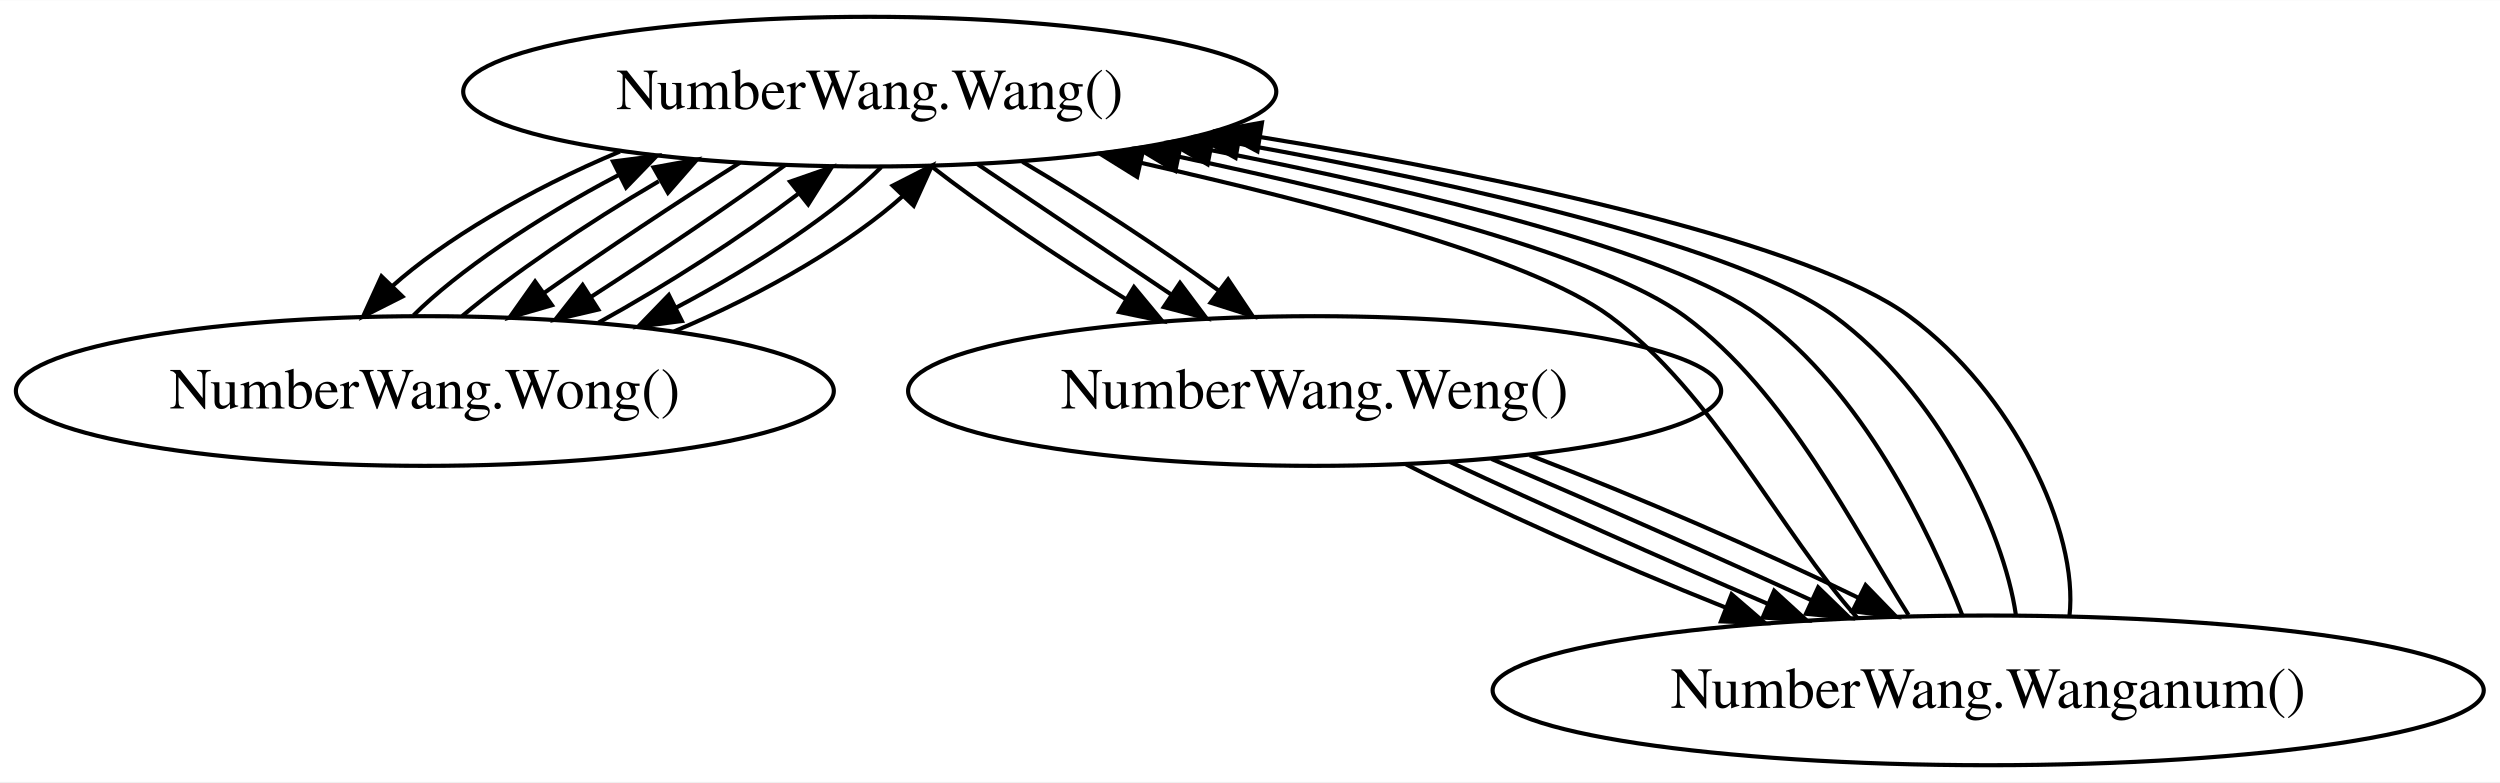
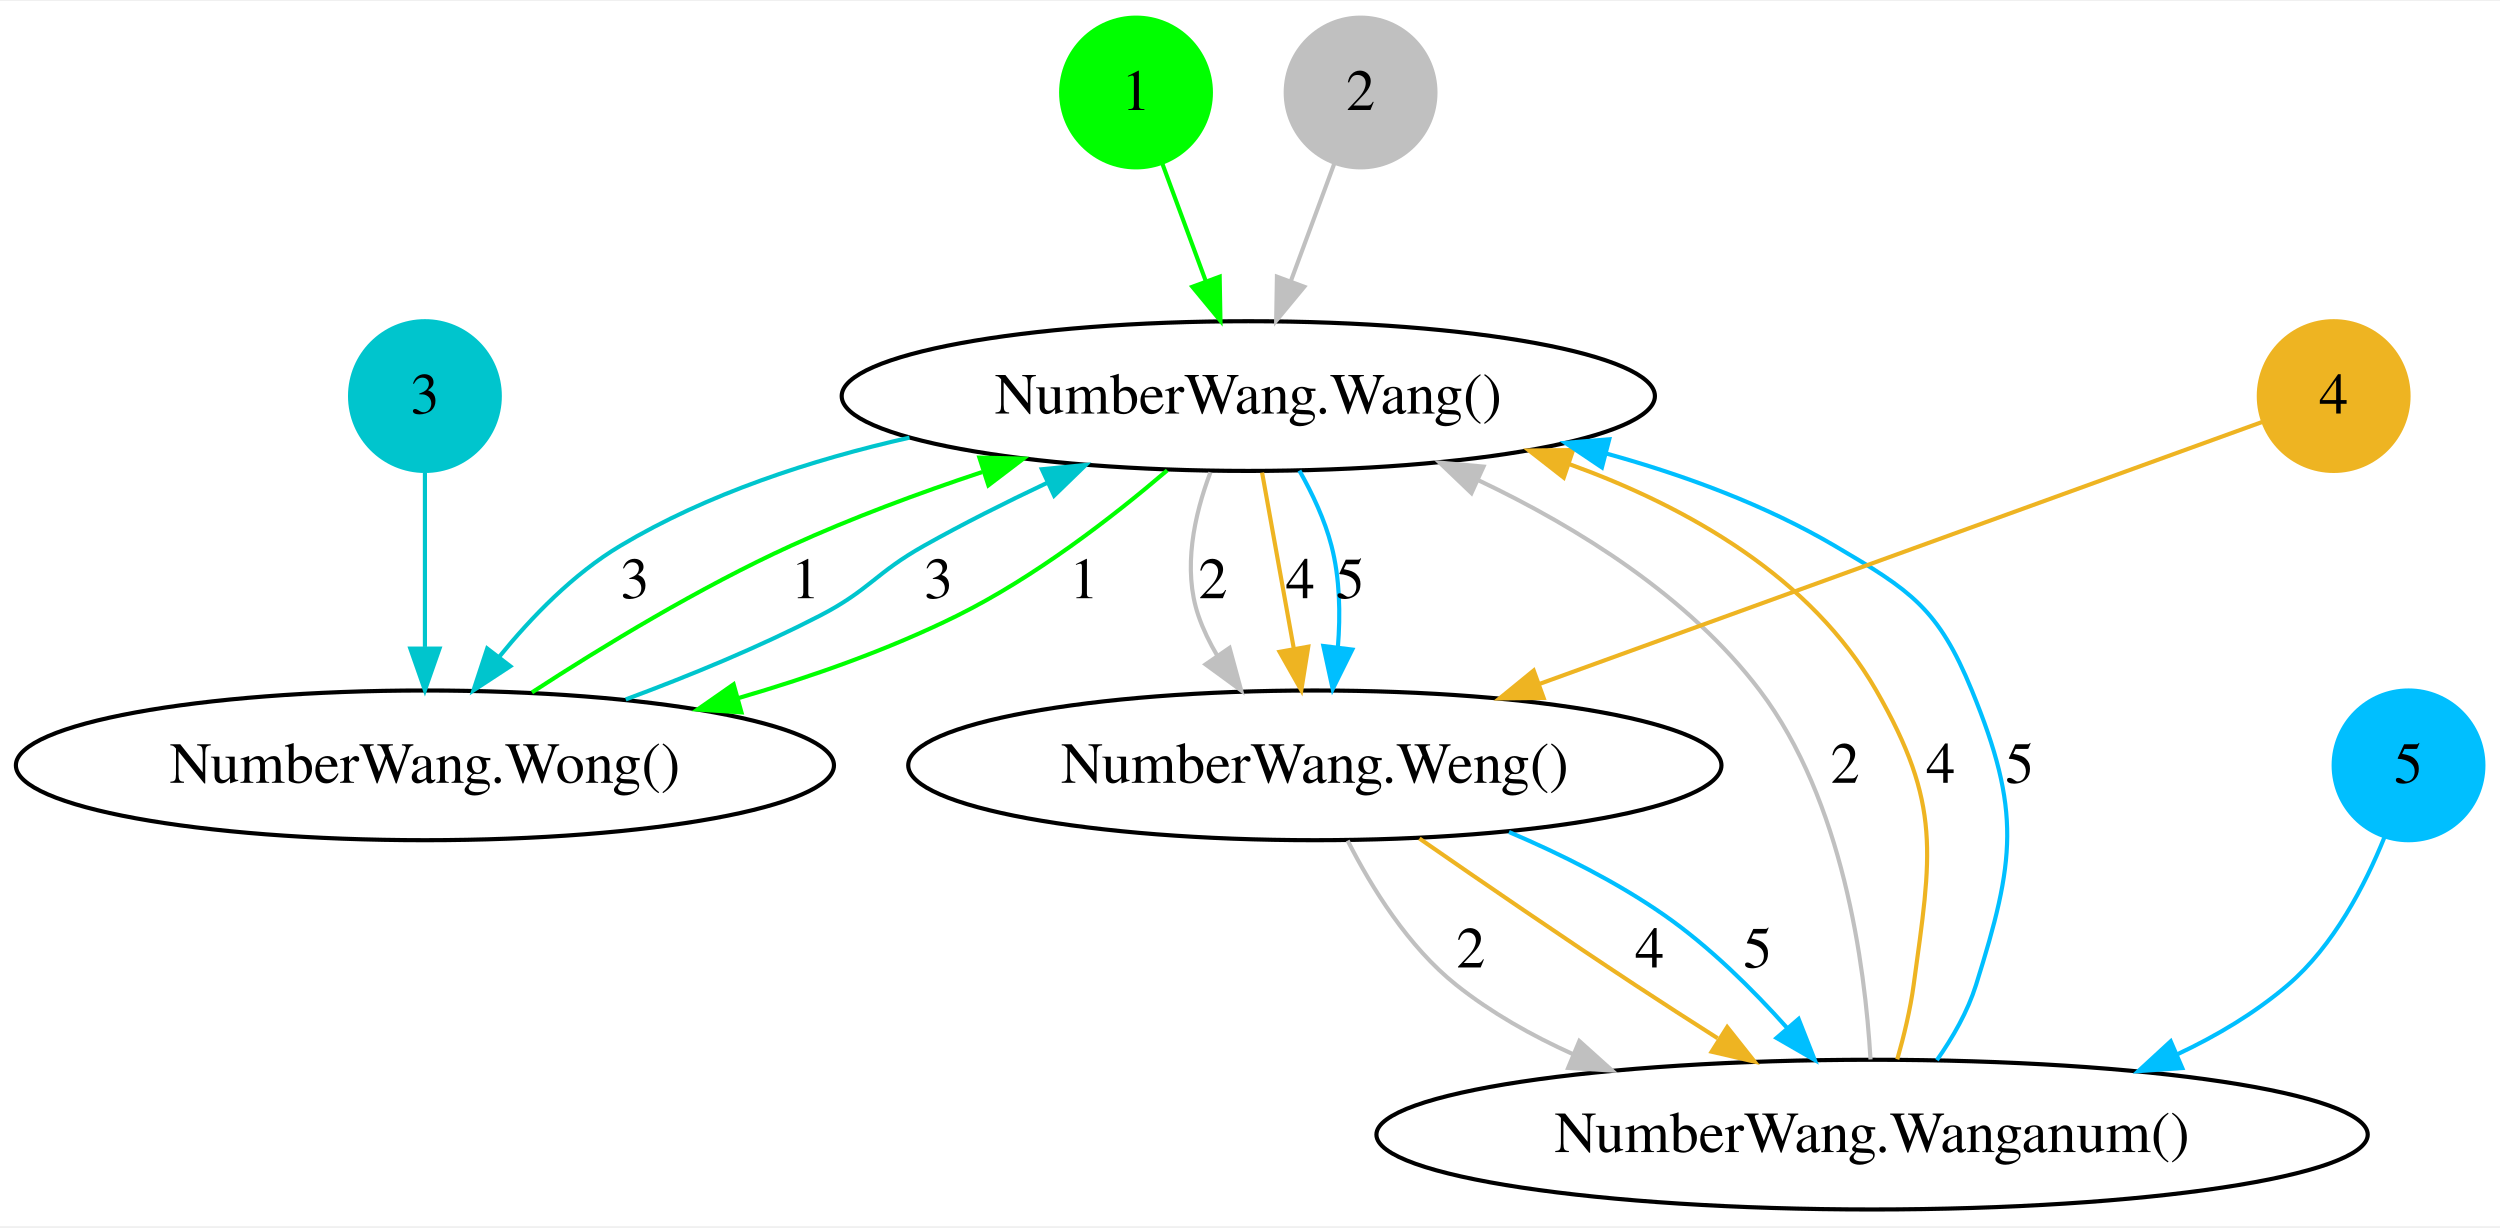
- <svg xmlns="http://www.w3.org/2000/svg" width="601pt" height="188pt" viewBox="0.00 0.00 601.28 188.00">
-   <g id="graph0" class="graph" transform="scale(1 1) rotate(0) translate(4 184)">
-     <polygon fill="#ffffff" stroke="transparent" points="-4,4 -4,-184 597.278,-184 597.278,4 -4,4" />
+ <svg xmlns="http://www.w3.org/2000/svg" width="601pt" height="295pt" viewBox="0.00 0.00 601.18 294.60">
+   <g id="graph0" class="graph" transform="scale(1 1) rotate(0) translate(4 290.6)">
+     <polygon fill="#ffffff" stroke="transparent" points="-4,4 -4,-290.6 597.182,-290.6 597.182,4 -4,4" />
    <g id="node1" class="node">
-       <ellipse fill="none" stroke="#000000" cx="205.182" cy="-162" rx="97.78" ry="18" />
-       <text text-anchor="middle" x="205.182" y="-157.8" font-family="Times,serif" font-size="14.00" fill="#000000">NumberWang.Wang()</text>
+       <ellipse fill="none" stroke="#000000" cx="296.182" cy="-195.6" rx="97.78" ry="18" />
+       <text text-anchor="middle" x="296.182" y="-191.4" font-family="Times,serif" font-size="14.00" fill="#000000">NumberWang.Wang()</text>
    </g>
    <g id="node2" class="node">
-       <ellipse fill="none" stroke="#000000" cx="98.182" cy="-90" rx="98.364" ry="18" />
-       <text text-anchor="middle" x="98.182" y="-85.8" font-family="Times,serif" font-size="14.00" fill="#000000">NumberWang.Wong()</text>
+       <ellipse fill="none" stroke="#000000" cx="98.182" cy="-106.8" rx="98.364" ry="18" />
+       <text text-anchor="middle" x="98.182" y="-102.6" font-family="Times,serif" font-size="14.00" fill="#000000">NumberWang.Wong()</text>
    </g>
    <g id="edge1" class="edge">
-       <path fill="none" stroke="#000000" d="M145.102,-147.603C122.89,-138.333 102.404,-126.032 90.299,-115.177" />
-       <polygon fill="#000000" stroke="#000000" points="92.797,-112.725 83.34,-107.949 87.754,-117.58 92.797,-112.725" />
+       <path fill="none" stroke="#00ff00" d="M276.685,-177.733C263.327,-166.321 244.73,-151.994 226.182,-142.8 209.778,-134.668 191.252,-128.12 173.494,-122.954" />
+       <polygon fill="#00ff00" stroke="#00ff00" points="174.298,-119.545 163.726,-120.225 172.415,-126.287 174.298,-119.545" />
+       <text text-anchor="middle" x="256.682" y="-147" font-family="Times,serif" font-size="14.00" fill="#000000">1</text>
+     </g>
+     <g id="edge9" class="edge">
+       <path fill="none" stroke="#00c5cd" d="M214.701,-185.606C191.121,-180.279 166.117,-172.113 145.182,-159.6 133.907,-152.861 123.844,-142.527 115.951,-132.783" />
+       <polygon fill="#00c5cd" stroke="#00c5cd" points="118.714,-130.635 109.852,-124.829 113.159,-134.894 118.714,-130.635" />
+       <text text-anchor="middle" x="148.682" y="-147" font-family="Times,serif" font-size="14.00" fill="#000000">3</text>
+     </g>
+     <g id="node3" class="node">
+       <ellipse fill="none" stroke="#000000" cx="312.182" cy="-106.8" rx="97.78" ry="18" />
+       <text text-anchor="middle" x="312.182" y="-102.6" font-family="Times,serif" font-size="14.00" fill="#000000">NumberWang.Weng()</text>
+     </g>
+     <g id="edge3" class="edge">
+       <path fill="none" stroke="#c0c0c0" d="M287.067,-177.249C283.185,-166.969 280.338,-154.003 284.182,-142.8 285.321,-139.479 286.906,-136.228 288.748,-133.123" />
+       <polygon fill="#c0c0c0" stroke="#c0c0c0" points="291.676,-135.042 294.462,-124.821 285.909,-131.074 291.676,-135.042" />
+       <text text-anchor="middle" x="287.682" y="-147" font-family="Times,serif" font-size="14.00" fill="#000000">2</text>
+     </g>
+     <g id="edge13" class="edge">
+       <path fill="none" stroke="#eeb422" d="M299.497,-177.201C301.7,-164.975 304.634,-148.689 307.126,-134.86" />
+       <polygon fill="#eeb422" stroke="#eeb422" points="310.597,-135.334 308.925,-124.872 303.708,-134.093 310.597,-135.334" />
+       <text text-anchor="middle" x="308.682" y="-147" font-family="Times,serif" font-size="14.00" fill="#000000">4</text>
+     </g>
+     <g id="edge16" class="edge">
+       <path fill="none" stroke="#00bfff" d="M308.468,-177.677C311.616,-172.128 314.568,-165.829 316.182,-159.6 318.202,-151.804 318.371,-143.16 317.719,-135.161" />
+       <polygon fill="#00bfff" stroke="#00bfff" points="321.181,-134.637 316.476,-125.144 314.234,-135.499 321.181,-134.637" />
+       <text text-anchor="middle" x="320.682" y="-147" font-family="Times,serif" font-size="14.00" fill="#000000">5</text>
+     </g>
+     <g id="edge2" class="edge">
+       <path fill="none" stroke="#00ff00" d="M123.912,-124.341C141.027,-135.472 164.302,-149.609 186.182,-159.6 200.726,-166.241 216.856,-172.232 232.181,-177.335" />
+       <polygon fill="#00ff00" stroke="#00ff00" points="231.518,-180.8 242.111,-180.558 233.68,-174.142 231.518,-180.8" />
+       <text text-anchor="middle" x="189.682" y="-147" font-family="Times,serif" font-size="14.00" fill="#000000">1</text>
+     </g>
+     <g id="edge8" class="edge">
+       <path fill="none" stroke="#00c5cd" d="M146.468,-122.659C161.732,-128.313 178.453,-135.189 193.182,-142.8 205.075,-148.946 206.512,-153.041 218.182,-159.6 227.542,-164.861 237.806,-170.01 247.726,-174.694" />
+       <polygon fill="#00c5cd" stroke="#00c5cd" points="246.545,-178.004 257.09,-179.031 249.487,-171.652 246.545,-178.004" />
+       <text text-anchor="middle" x="221.682" y="-147" font-family="Times,serif" font-size="14.00" fill="#000000">3</text>
+     </g>
+     <g id="node4" class="node">
+       <ellipse fill="none" stroke="#000000" cx="446.182" cy="-18" rx="119.192" ry="18" />
+       <text text-anchor="middle" x="446.182" y="-13.8" font-family="Times,serif" font-size="14.00" fill="#000000">NumberWang.Wanganum()</text>
+     </g>
+     <g id="edge4" class="edge">
+       <path fill="none" stroke="#c0c0c0" d="M320.07,-88.706C325.839,-77.347 334.664,-63.165 346.182,-54 354.583,-47.315 364.332,-41.809 374.381,-37.291" />
+       <polygon fill="#c0c0c0" stroke="#c0c0c0" points="375.785,-40.498 383.664,-33.415 373.088,-34.038 375.785,-40.498" />
+       <text text-anchor="middle" x="349.682" y="-58.2" font-family="Times,serif" font-size="14.00" fill="#000000">2</text>
+     </g>
+     <g id="edge11" class="edge">
+       <path fill="none" stroke="#eeb422" d="M337.336,-89.198C352.301,-78.815 371.717,-65.497 389.182,-54 395.567,-49.797 402.404,-45.395 409.047,-41.169" />
+       <polygon fill="#eeb422" stroke="#eeb422" points="411.346,-43.857 417.924,-35.552 407.603,-37.942 411.346,-43.857" />
+       <text text-anchor="middle" x="392.682" y="-58.2" font-family="Times,serif" font-size="14.00" fill="#000000">4</text>
+     </g>
+     <g id="edge17" class="edge">
+       <path fill="none" stroke="#00bfff" d="M358.866,-90.768C371.529,-85.38 384.858,-78.694 396.182,-70.8 407.024,-63.242 417.36,-53.036 425.791,-43.611" />
+       <polygon fill="#00bfff" stroke="#00bfff" points="428.514,-45.813 432.394,-35.954 423.213,-41.242 428.514,-45.813" />
+       <text text-anchor="middle" x="418.682" y="-58.2" font-family="Times,serif" font-size="14.00" fill="#000000">5</text>
+     </g>
+     <g id="edge5" class="edge">
+       <path fill="none" stroke="#c0c0c0" d="M445.806,-36.082C444.463,-58.922 439.154,-98.422 419.182,-124.8 402.112,-147.344 375.627,-163.904 351.6,-175.315" />
+       <polygon fill="#c0c0c0" stroke="#c0c0c0" points="349.847,-172.267 342.189,-179.588 352.741,-178.64 349.847,-172.267" />
+       <text text-anchor="middle" x="439.682" y="-102.6" font-family="Times,serif" font-size="14.00" fill="#000000">2</text>
+     </g>
+     <g id="edge12" class="edge">
+       <path fill="none" stroke="#eeb422" d="M452.243,-36.113C453.858,-41.775 455.376,-48.087 456.182,-54 460.466,-85.429 462.998,-97.305 447.182,-124.8 431.552,-151.971 402.137,-168.823 373.391,-179.225" />
+       <polygon fill="#eeb422" stroke="#eeb422" points="372.037,-175.987 363.688,-182.51 374.283,-182.618 372.037,-175.987" />
+       <text text-anchor="middle" x="462.682" y="-102.6" font-family="Times,serif" font-size="14.00" fill="#000000">4</text>
+     </g>
+     <g id="edge15" class="edge">
+       <path fill="none" stroke="#00bfff" d="M461.765,-35.907C465.601,-41.359 469.181,-47.61 471.182,-54 480.587,-84.032 482.108,-95.678 470.182,-124.8 462.104,-144.525 455.562,-148.807 437.182,-159.6 420.485,-169.405 401.148,-176.565 382.248,-181.786" />
+       <polygon fill="#00bfff" stroke="#00bfff" points="381.217,-178.438 372.421,-184.343 382.98,-185.212 381.217,-178.438" />
+       <text text-anchor="middle" x="481.682" y="-102.6" font-family="Times,serif" font-size="14.00" fill="#000000">5</text>
+     </g>
+     <g id="node5" class="node">
+       <ellipse fill="#00ff00" stroke="#00ff00" cx="269.182" cy="-268.6" rx="18" ry="18" />
+       <text text-anchor="middle" x="269.182" y="-264.4" font-family="Times,serif" font-size="14.00" fill="#000000">1</text>
+     </g>
+     <g id="edge6" class="edge">
+       <path fill="none" stroke="#00ff00" d="M275.444,-251.669C278.566,-243.229 282.421,-232.806 285.956,-223.246" />
+       <polygon fill="#00ff00" stroke="#00ff00" points="289.295,-224.309 289.482,-213.715 282.73,-221.88 289.295,-224.309" />
+     </g>
+     <g id="node6" class="node">
+       <ellipse fill="#c0c0c0" stroke="#c0c0c0" cx="323.182" cy="-268.6" rx="18" ry="18" />
+       <text text-anchor="middle" x="323.182" y="-264.4" font-family="Times,serif" font-size="14.00" fill="#000000">2</text>
    </g>
    <g id="edge7" class="edge">
-       <path fill="none" stroke="#000000" d="M173.984,-144.937C159.04,-135.551 141.345,-123.765 126.756,-113.518" />
-       <polygon fill="#000000" stroke="#000000" points="128.746,-110.638 118.57,-107.692 124.688,-116.342 128.746,-110.638" />
+       <path fill="none" stroke="#c0c0c0" d="M316.92,-251.669C313.798,-243.229 309.943,-232.806 306.407,-223.246" />
+       <polygon fill="#c0c0c0" stroke="#c0c0c0" points="309.634,-221.88 302.882,-213.715 303.068,-224.309 309.634,-221.88" />
+     </g>
+     <g id="node7" class="node">
+       <ellipse fill="#00c5cd" stroke="#00c5cd" cx="98.182" cy="-195.6" rx="18" ry="18" />
+       <text text-anchor="middle" x="98.182" y="-191.4" font-family="Times,serif" font-size="14.00" fill="#000000">3</text>
    </g>
    <g id="edge10" class="edge">
-       <path fill="none" stroke="#000000" d="M184.904,-144.387C171.677,-134.832 154.109,-122.916 138.2,-112.674" />
-       <polygon fill="#000000" stroke="#000000" points="139.886,-109.599 129.57,-107.183 136.127,-115.505 139.886,-109.599" />
+       <path fill="none" stroke="#00c5cd" d="M98.182,-177.201C98.182,-165.095 98.182,-149.008 98.182,-135.267" />
+       <polygon fill="#00c5cd" stroke="#00c5cd" points="101.682,-134.872 98.182,-124.872 94.682,-134.872 101.682,-134.872" />
    </g>
-     <g id="edge16" class="edge">
-       <path fill="none" stroke="#000000" d="M207.943,-143.831C197.649,-133.525 178.736,-120.611 158.525,-110.015" />
-       <polygon fill="#000000" stroke="#000000" points="159.999,-106.838 149.492,-105.479 156.858,-113.094 159.999,-106.838" />
-     </g>
-     <g id="node3" class="node">
-       <ellipse fill="none" stroke="#000000" cx="312.182" cy="-90" rx="97.78" ry="18" />
-       <text text-anchor="middle" x="312.182" y="-85.8" font-family="Times,serif" font-size="14.00" fill="#000000">NumberWang.Weng()</text>
-     </g>
-     <g id="edge3" class="edge">
-       <path fill="none" stroke="#000000" d="M219.8,-144.202C232.291,-134.486 250.057,-122.368 266.847,-112.057" />
-       <polygon fill="#000000" stroke="#000000" points="268.738,-115.003 275.505,-106.851 265.131,-109.004 268.738,-115.003" />
+     <g id="node8" class="node">
+       <ellipse fill="#eeb422" stroke="#eeb422" cx="557.182" cy="-195.6" rx="18" ry="18" />
+       <text text-anchor="middle" x="557.182" y="-191.4" font-family="Times,serif" font-size="14.00" fill="#000000">4</text>
    </g>
    <g id="edge14" class="edge">
-       <path fill="none" stroke="#000000" d="M231.083,-144.571C245.043,-135.177 262.455,-123.461 277.562,-113.295" />
-       <polygon fill="#000000" stroke="#000000" points="279.805,-116.005 286.148,-107.518 275.897,-110.197 279.805,-116.005" />
+       <path fill="none" stroke="#eeb422" d="M539.954,-189.356C504.402,-176.47 421.61,-146.462 366.258,-126.4" />
+       <polygon fill="#eeb422" stroke="#eeb422" points="367.195,-123.017 356.6,-122.9 364.809,-129.598 367.195,-123.017" />
    </g>
-     <g id="edge19" class="edge">
-       <path fill="none" stroke="#000000" d="M241.909,-145.119C257.603,-135.894 275.214,-124.31 289.126,-114.145" />
-       <polygon fill="#000000" stroke="#000000" points="291.368,-116.839 297.26,-108.034 287.163,-111.243 291.368,-116.839" />
-     </g>
-     <g id="edge2" class="edge">
-       <path fill="none" stroke="#000000" d="M95.473,-108.221C105.791,-118.531 124.707,-131.438 144.911,-142.023" />
-       <polygon fill="#000000" stroke="#000000" points="143.433,-145.198 153.941,-146.554 146.573,-138.941 143.433,-145.198" />
-     </g>
-     <g id="edge6" class="edge">
-       <path fill="none" stroke="#000000" d="M107.175,-108.042C118.888,-117.879 136.778,-130.119 154.439,-140.454" />
-       <polygon fill="#000000" stroke="#000000" points="153.194,-143.772 163.619,-145.662 156.648,-137.684 153.194,-143.772" />
-     </g>
-     <g id="edge11" class="edge">
-       <path fill="none" stroke="#000000" d="M139.929,-106.439C156.574,-115.585 174.431,-127.151 187.888,-137.358" />
-       <polygon fill="#000000" stroke="#000000" points="186.031,-140.353 196.038,-143.831 190.384,-134.871 186.031,-140.353" />
-     </g>
-     <g id="edge17" class="edge">
-       <path fill="none" stroke="#000000" d="M158.115,-104.336C180.465,-113.647 201.085,-126.036 213.198,-136.943" />
-       <polygon fill="#000000" stroke="#000000" points="210.701,-139.395 220.142,-144.202 215.759,-134.557 210.701,-139.395" />
-     </g>
-     <g id="node4" class="node">
-       <ellipse fill="none" stroke="#000000" cx="474.182" cy="-18" rx="119.192" ry="18" />
-       <text text-anchor="middle" x="474.182" y="-13.8" font-family="Times,serif" font-size="14.00" fill="#000000">NumberWang.Wanganum()</text>
-     </g>
-     <g id="edge4" class="edge">
-       <path fill="none" stroke="#000000" d="M334.12,-72.387C354.4,-61.959 383.978,-48.718 411.045,-37.912" />
-       <polygon fill="#000000" stroke="#000000" points="412.467,-41.114 420.495,-34.2 409.908,-34.599 412.467,-41.114" />
-     </g>
-     <g id="edge8" class="edge">
-       <path fill="none" stroke="#000000" d="M344.734,-72.937C366.632,-62.723 395.895,-49.666 421.096,-38.844" />
-       <polygon fill="#000000" stroke="#000000" points="422.709,-41.961 430.532,-34.816 419.961,-35.523 422.709,-41.961" />
-     </g>
-     <g id="edge12" class="edge">
-       <path fill="none" stroke="#000000" d="M354.703,-73.662C378.496,-63.589 407.987,-50.554 431.76,-39.631" />
-       <polygon fill="#000000" stroke="#000000" points="433.291,-42.779 440.898,-35.404 430.353,-36.425 433.291,-42.779" />
-     </g>
-     <g id="edge20" class="edge">
-       <path fill="none" stroke="#000000" d="M363.907,-74.554C389.952,-64.575 420.173,-51.428 442.85,-40.321" />
-       <polygon fill="#000000" stroke="#000000" points="444.699,-43.309 452.072,-35.701 441.564,-37.051 444.699,-43.309" />
-     </g>
-     <g id="edge5" class="edge">
-       <path fill="none" stroke="#000000" d="M442.76,-35.397C424.277,-55.91 408.249,-89.542 383.182,-108 364.11,-122.043 313.556,-135.116 270.426,-144.88" />
-       <polygon fill="#000000" stroke="#000000" points="269.495,-141.502 260.5,-147.101 271.023,-148.333 269.495,-141.502" />
-     </g>
-     <g id="edge9" class="edge">
-       <path fill="none" stroke="#000000" d="M455.022,-36.127C441.899,-56.7 425.954,-89.759 401.182,-108 381.126,-122.768 326.252,-136.463 279.453,-146.366" />
-       <polygon fill="#000000" stroke="#000000" points="278.679,-142.952 269.604,-148.421 280.108,-149.805 278.679,-142.952" />
-     </g>
-     <g id="edge13" class="edge">
-       <path fill="none" stroke="#000000" d="M467.934,-36.127C459.899,-56.7 443.954,-89.759 419.182,-108 398.065,-123.549 338.353,-137.908 287.354,-147.904" />
-       <polygon fill="#000000" stroke="#000000" points="286.442,-144.516 277.284,-149.845 287.766,-151.389 286.442,-144.516" />
-     </g>
-     <g id="edge15" class="edge">
-       <path fill="none" stroke="#000000" d="M480.847,-36.127C477.899,-56.7 461.954,-89.759 437.182,-108 414.915,-124.396 349.731,-139.469 293.876,-149.499" />
-       <polygon fill="#000000" stroke="#000000" points="293.169,-146.07 283.927,-151.25 294.382,-152.964 293.169,-146.07" />
+     <g id="node9" class="node">
+       <ellipse fill="#00bfff" stroke="#00bfff" cx="575.182" cy="-106.8" rx="18" ry="18" />
+       <text text-anchor="middle" x="575.182" y="-102.6" font-family="Times,serif" font-size="14.00" fill="#000000">5</text>
    </g>
    <g id="edge18" class="edge">
-       <path fill="none" stroke="#000000" d="M493.72,-35.761C496.089,-56.305 480.101,-89.65 455.182,-108 431.726,-125.271 360.652,-141.074 299.251,-151.061" />
-       <polygon fill="#000000" stroke="#000000" points="298.423,-147.649 289.096,-152.674 299.522,-154.562 298.423,-147.649" />
+       <path fill="none" stroke="#00bfff" d="M569.371,-89.463C564.724,-77.986 557.154,-63.375 546.182,-54 538.315,-47.278 529.096,-41.774 519.495,-37.276" />
+       <polygon fill="#00bfff" stroke="#00bfff" points="520.773,-34.016 510.204,-33.266 517.998,-40.443 520.773,-34.016" />
    </g>
  </g>
</svg>
